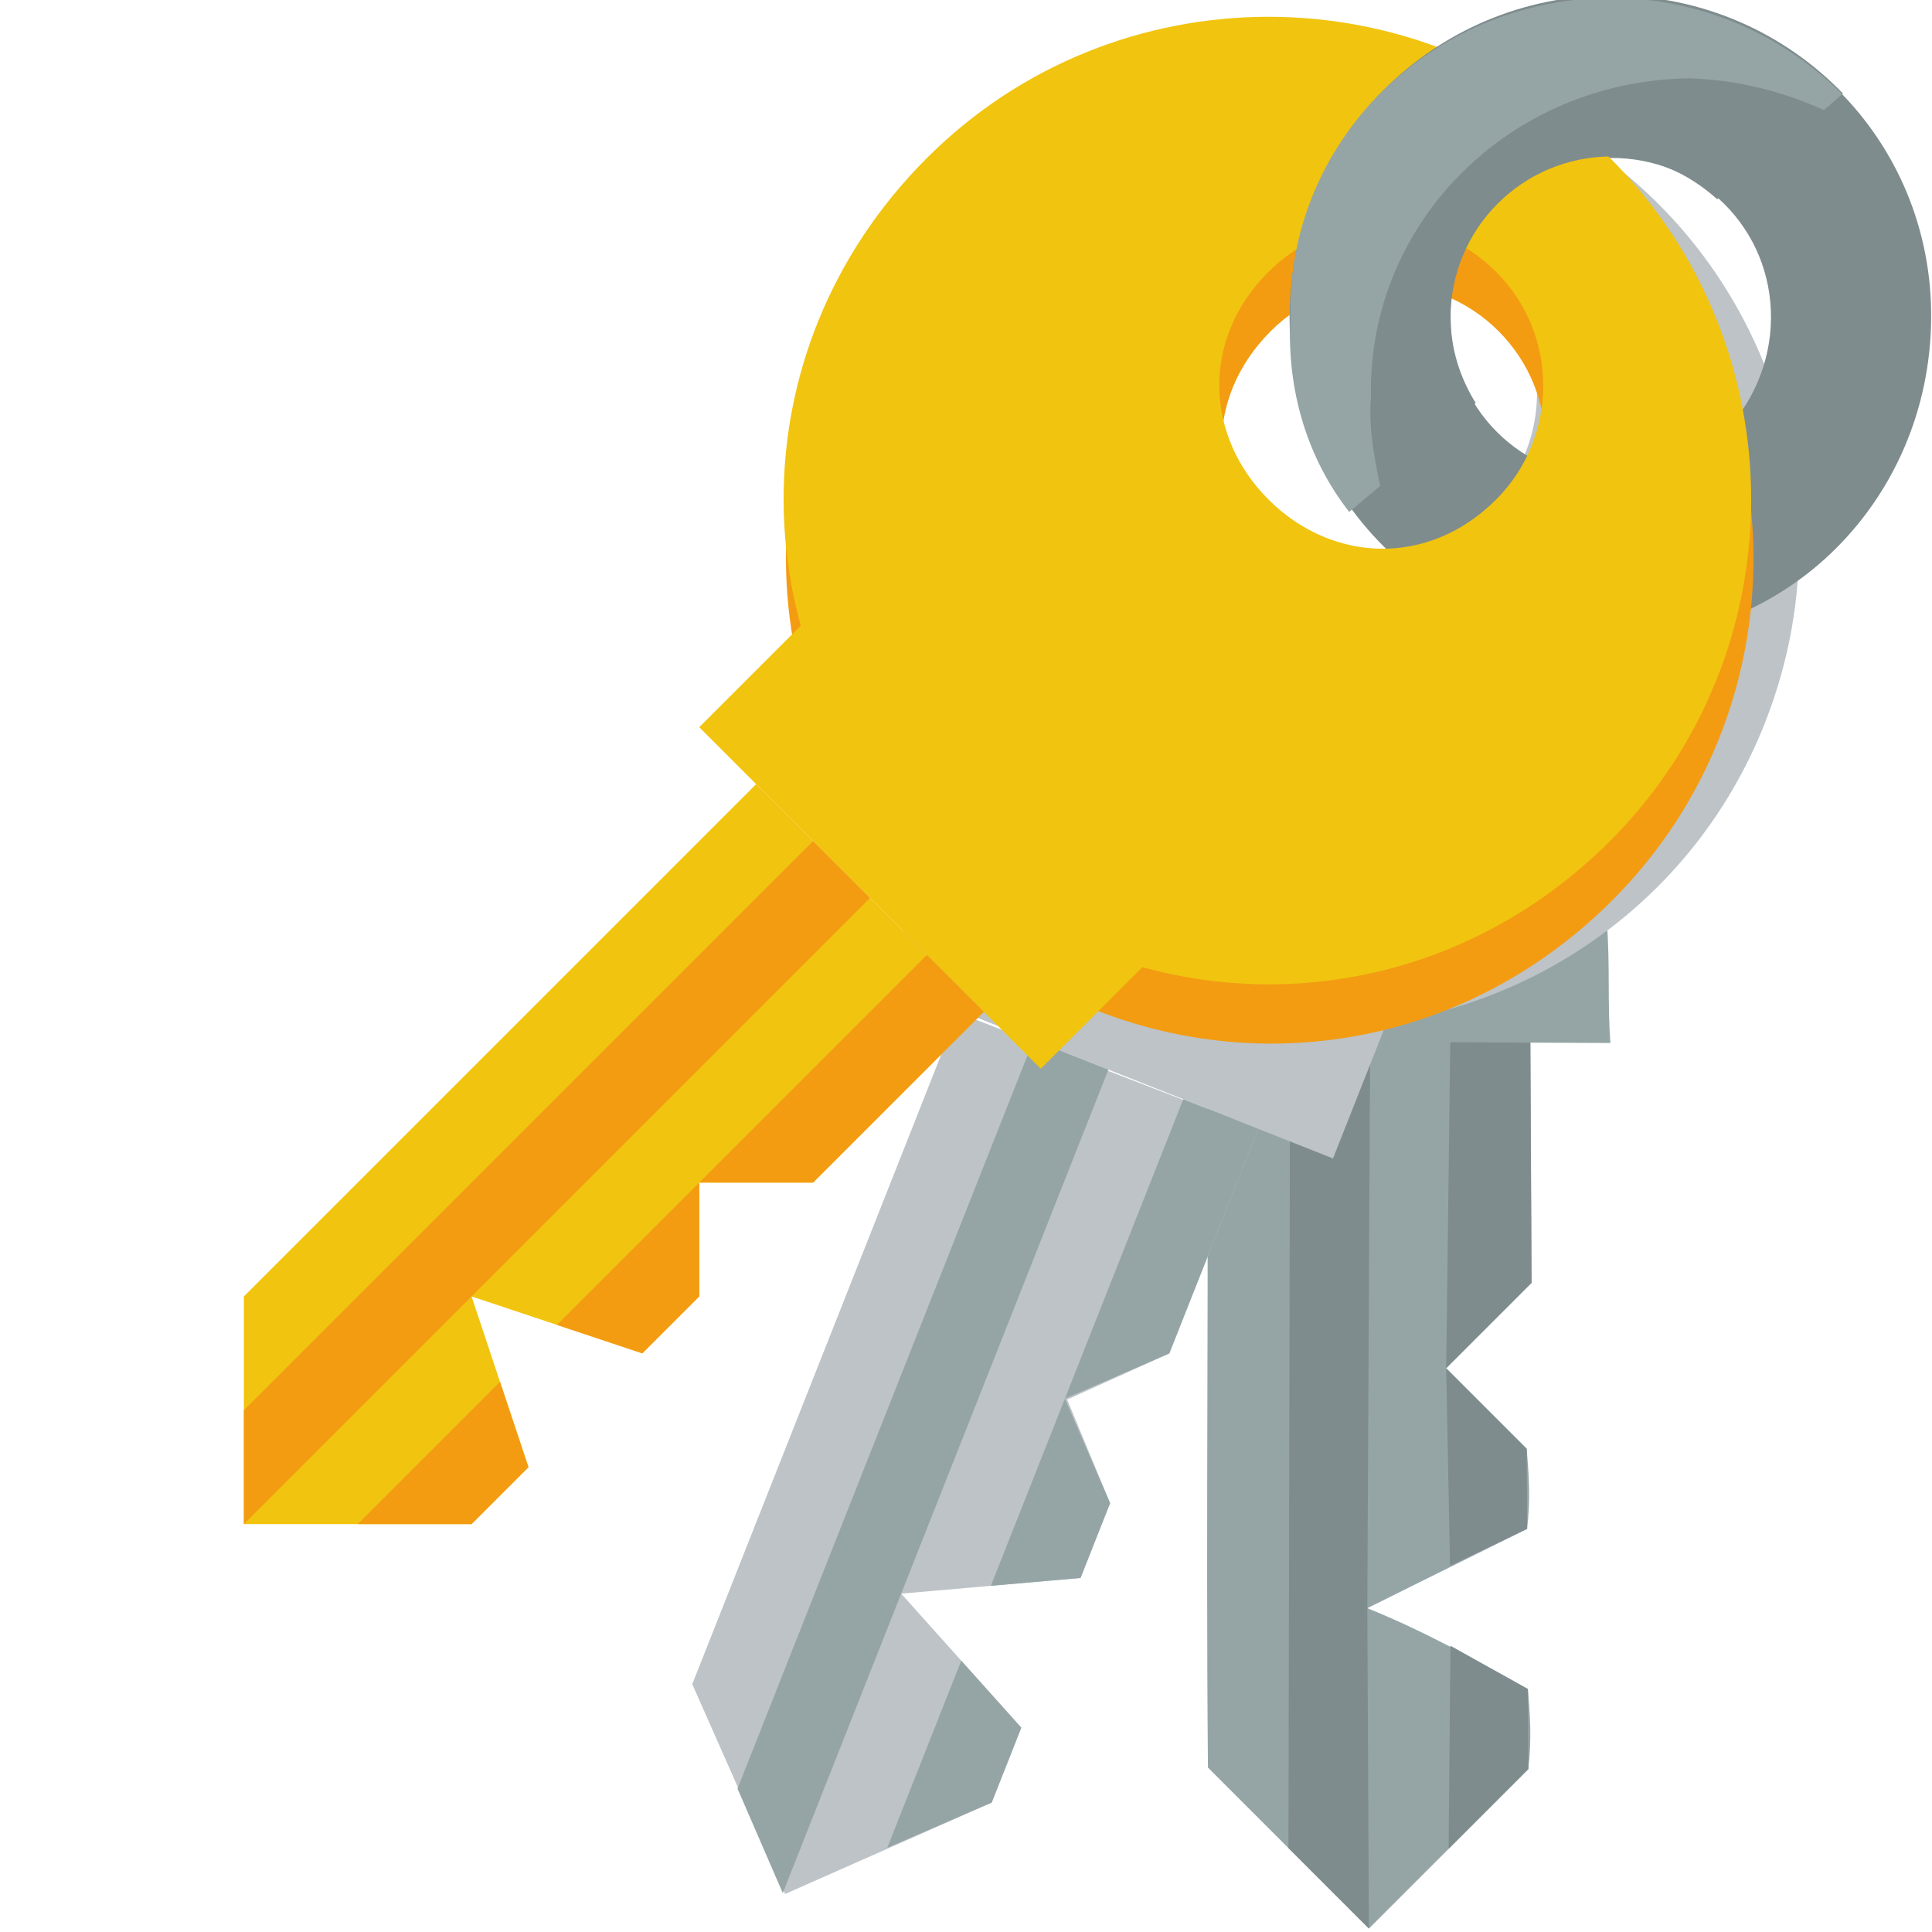
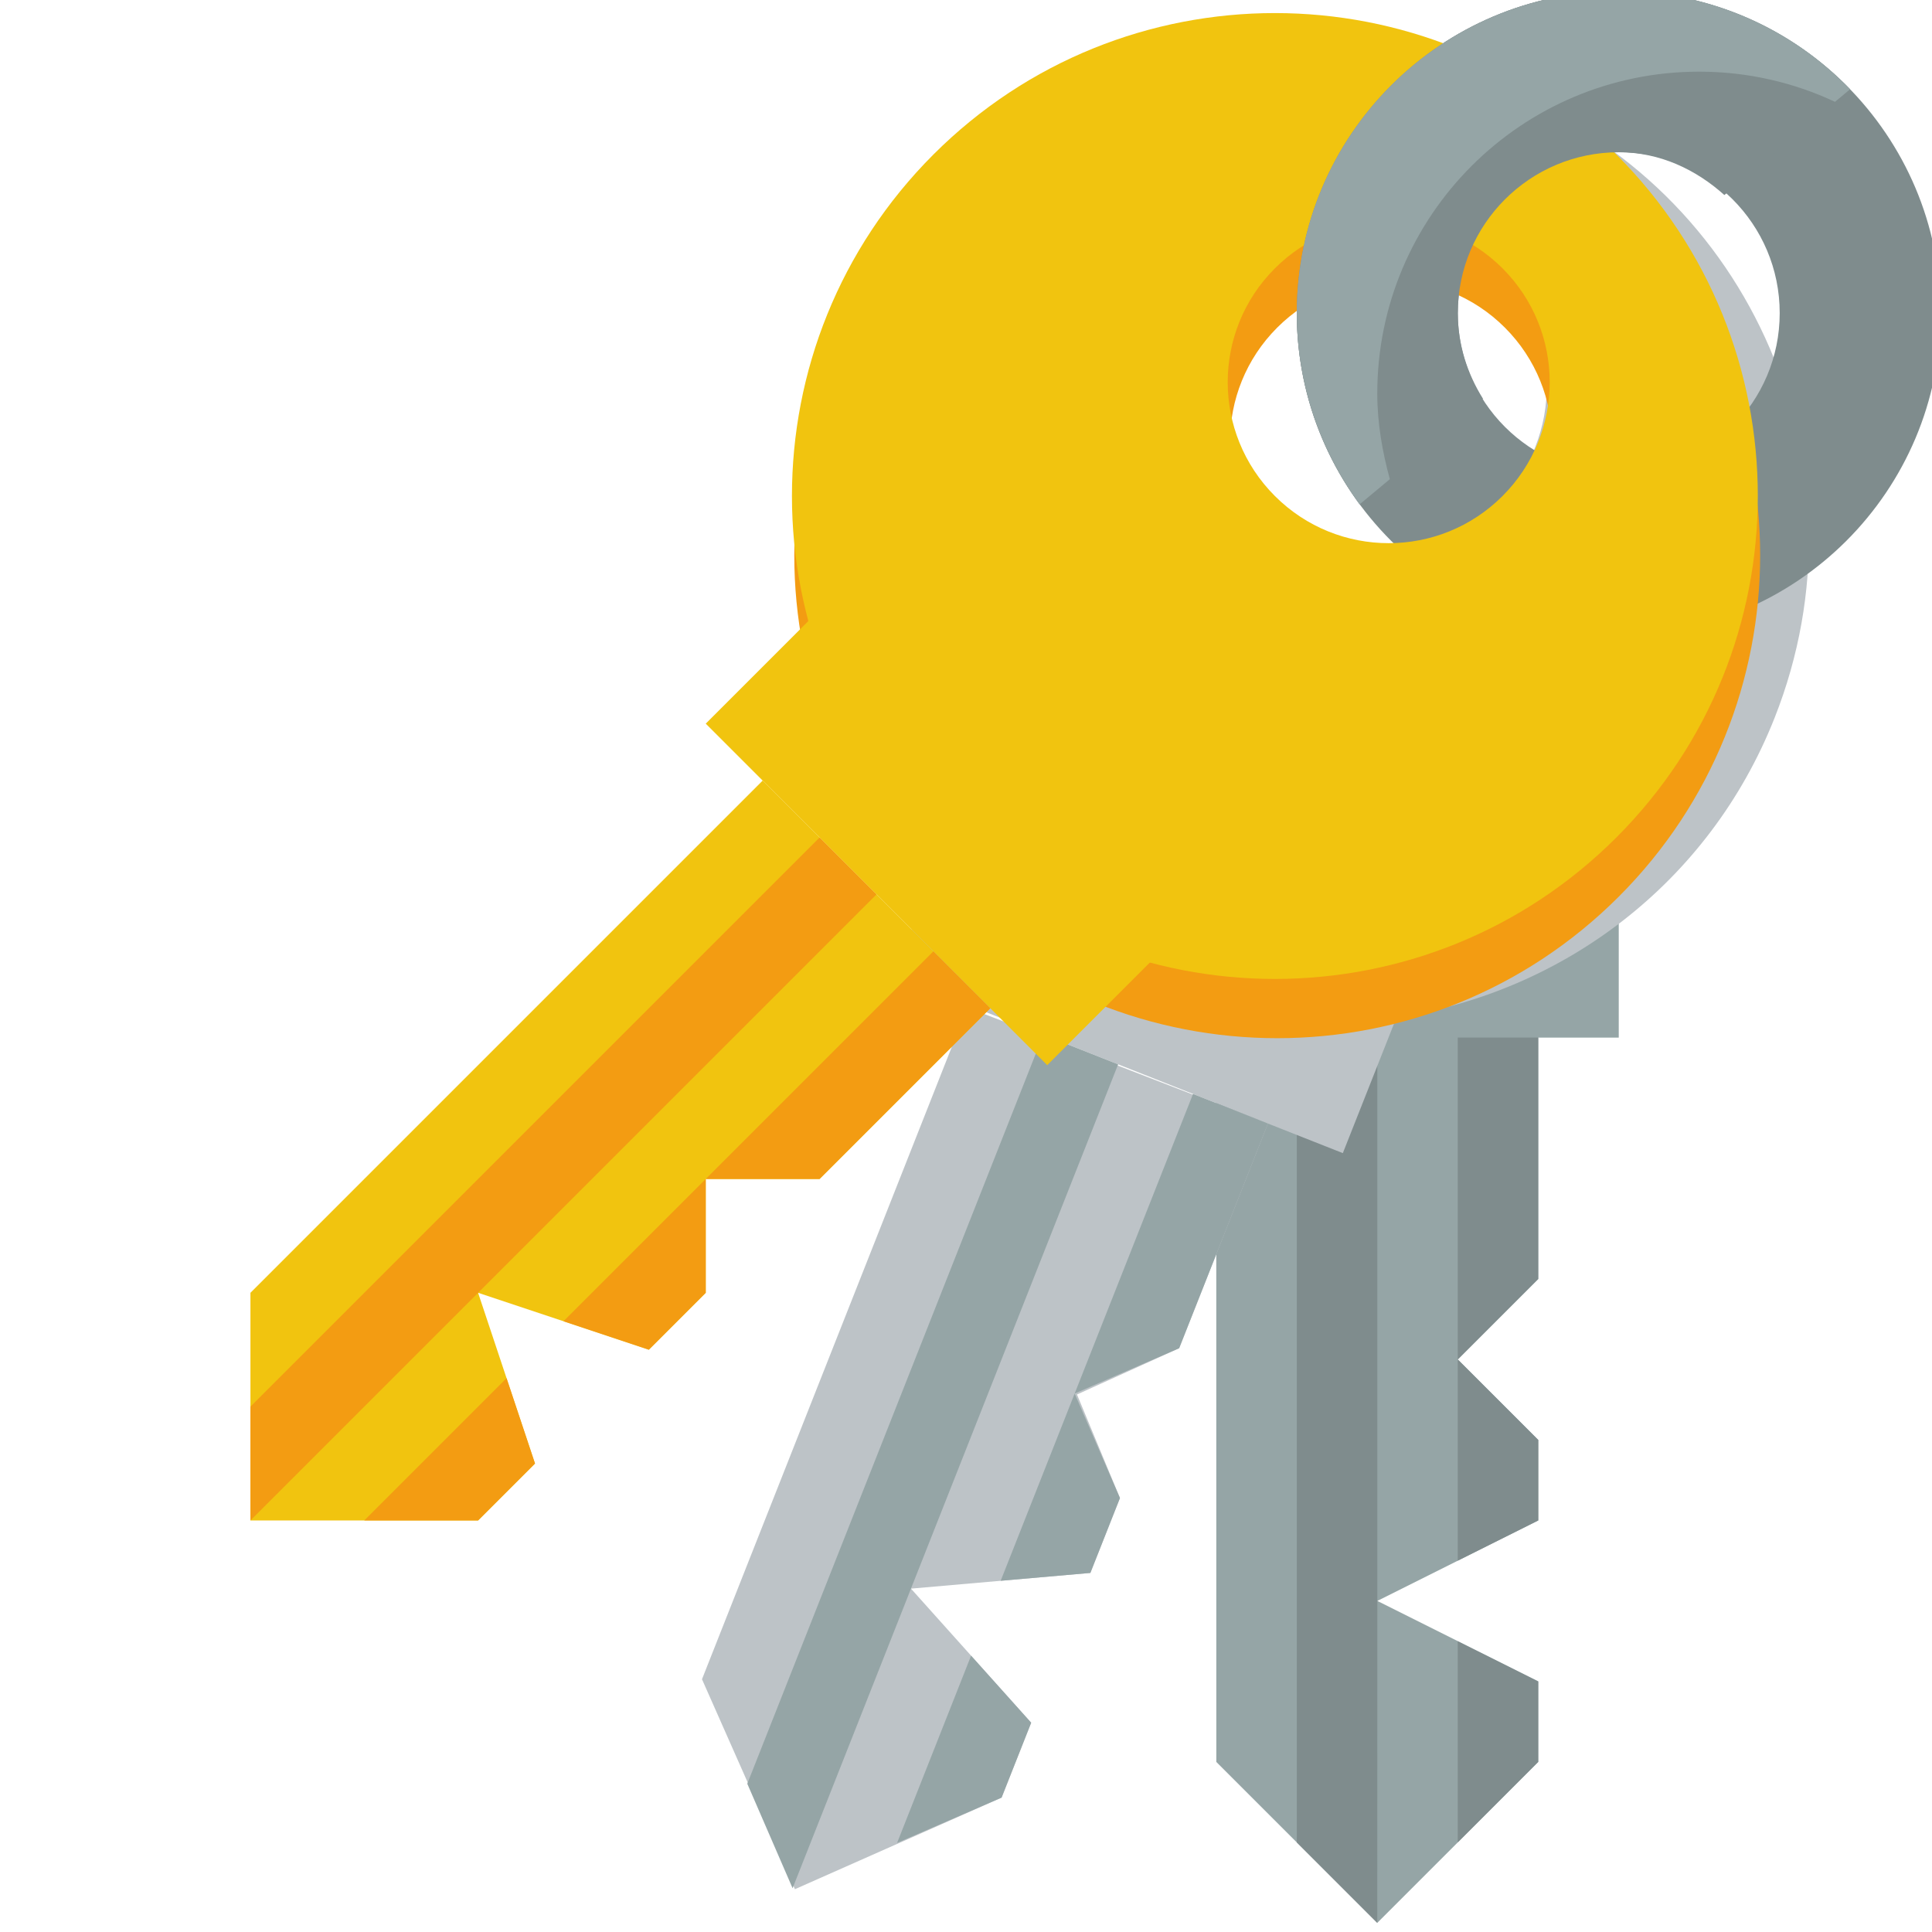
- <svg xmlns="http://www.w3.org/2000/svg" height="24" width="24" version="1.1">
-   <g transform="translate(0 -1028.4)">
-     <g transform="matrix(.70711 .70711 -.70711 .70711 740.06 298.16)">
-       <g transform="translate(-8.0163 10.97)">
-         <path d="m19.077 1026.9c0.353 0.4 0.707 0.7 1.061 1.1 1.414-1.5 2.828-2.9 4.242-4.3-0.353-0.3-0.707-0.7-1.06-1-1.415 1.4-2.829 2.8-4.243 4.2zm4.596-2.5c-1.061 0.8-2.121 1.7-3.182 2.5 2.239 2.2 4.478 4.5 6.718 6.7h2.828v-2.8c-0.236-0.3-0.471-0.5-0.707-0.7-0.707 0.2-1.414 0.4-2.121 0.7 0.235-0.7 0.471-1.4 0.707-2.1-0.236-0.3-0.472-0.5-0.707-0.7h-1.415v-1.5l-2.121-2.1z" fill="#95a5a6" />
-         <path fill="#7f8c8d" d="m22.966 1025.1 2.828 2.9v-1.5l-2.121-2.1-0.707 0.7zm2.828 2.9 1.768 1.7 0.354-1-0.707-0.7h-1.415zm2.475 2.4 1.768 1.8v-1.4l-0.707-0.7-1.061 0.3z" />
-         <path fill="#7f8c8d" d="m21.552 1026.5 7.071 7.1h1.414l-2.828-2.8-4.95-5-0.707 0.7z" />
-       </g>
-       <g transform="matrix(.92993 .36775 -.36775 .92993 351.28 91.205)">
-         <path d="m52.031-8c-1.657-0-3.195 0.664-4.281 1.75-1.086 1.086-1.75 2.593-1.75 4.25 0 2.214 1.219 4.151 3 5.188v1.812h5 1v-1.812c1.796-1.04 3-2.967 3-5.188 0-3.314-2.655-6-5.969-6zm1.969 13-4 0.031v8.969l2.031 2 1.969-2v-1l-2-1 2-1v-1l-0.969-1 0.969-1v-3zm-1.969-11c1.105 0 1.969 0.864 1.969 1.969s-0.895 2.031-2 2.031-2-0.895-2-2c0-0.552 0.232-1.044 0.594-1.406 0.362-0.362 0.885-0.594 1.437-0.594z" transform="matrix(.70711 -.70711 .70711 .70711 -6.9706 1039.6)" fill="#bdc3c7" />
-         <path d="m51 5v10l1 1v-4-7h-1zm2 0v4l1-1v-3h-1zm0 4v2.5l1-0.5v-1l-1-1zm0 3.5v2.5l1-1v-1l-1-0.5z" transform="matrix(.70711 -.70711 .70711 .70711 -6.9706 1039.6)" fill="#95a5a6" />
-       </g>
-       <path d="m7.172 1025.5c-1.562 1.6-1.562 4.1 0 5.6 1.562 1.6 4.094 1.6 5.656 0 1.563-1.5 1.563-4 0-5.6-1.562-1.6-4.094-1.6-5.656 0zm1.414 1.4c0.781-0.8 2.047-0.8 2.828 0s0.781 2.1 0 2.8c-0.781 0.8-2.047 0.8-2.828 0-0.781-0.7-0.781-2 0-2.8z" fill="#7f8c8d" />
-       <path d="m9.127 1027.4c-3.314 0-6 2.7-6 6 0 3.4 2.686 6 6 6 3.314 0 6-2.6 6-6 0-3.3-2.686-6-6-6zm0 2c1.105 0 2 0.9 2 2 0 1.2-0.895 2-2 2-1.105 0-2-0.8-2-2 0-1.1 0.895-2 2-2z" fill="#f39c12" />
-       <g fill="#f1c40f">
-         <path d="m8.586 1026.9c-3.314 0-6 2.7-6 6 0 3.4 2.686 6 6 6 3.313 0 6-2.6 6-6 0-3.3-2.687-6-6-6zm0 2c1.105 0 2 0.9 2 2 0 1.2-0.896 2-2 2s-2-0.8-2-2c0-1.1 0.895-2 2-2z" />
-         <rect height="2" width="6" y="1037.9" x="5.586" />
-         <path d="m6.586 1039.9v9l2 2 2-2v-1l-2-1 2-1v-1l-1-1 1-1v-3z" />
-       </g>
-       <path d="m9.586 1039.9v4l1-1v-3h-1zm0 4v2.5l1-0.5v-1l-1-1zm0 3.5v2.5l1-1v-1l-1-0.5z" fill="#f39c12" />
-       <path d="m7.586 1039.9v10l1 1v-4-7h-1z" fill="#f39c12" />
-       <path d="m20 0c-2.209 0-4 1.791-4 4 0 0.885 0.294 1.712 0.781 2.375l1.531-1.312c-0.192-0.307-0.312-0.673-0.312-1.062 0-1.105 0.895-2 2-2 0.511 0 0.959 0.215 1.312 0.531l1.563-1.312c-0.727-0.753-1.745-1.219-2.875-1.219z" transform="matrix(.70711 -.70711 .70711 .70711 -6.9706 1039.6)" fill="#7f8c8d" />
-       <path d="m7.172 1025.5c-1.562 1.6-1.562 4.1 0 5.6 0.626 0.7 1.419 1.1 2.232 1.2l0.044-0.5c-0.304-0.2-0.604-0.4-0.862-0.7-1.562-1.5-1.562-4 0-5.6 0.427-0.4 0.926-0.7 1.458-0.9l0.022-0.3c-1.046 0-2.096 0.4-2.894 1.2z" fill="#95a5a6" />
+ <svg xmlns="http://www.w3.org/2000/svg" width="24" height="24">
+   <g transform="matrix(.707 .707 -.707 .707 740.061 -730.203)">
+     <g>
+       <path d="M11.061 1037.867l1.061 1.061 4.243-4.243-1.061-1.061-4.243 4.243zm4.596-2.475l-3.182 2.475 6.718 6.717h2.828v-2.829l-.707-.707-2.121.707.707-2.121-.707-.707h-1.414v-1.414l-2.121-2.121z" fill="#95a5a6" />
+       <path d="M14.95 1036.099l2.828 2.828v-1.414l-2.121-2.121-.707.707zm2.828 2.828l1.768 1.768.354-1.061-.707-.707h-1.414zm2.475 2.475l1.768 1.768v-1.414l-.707-.707-1.061.354z" fill="#7f8c8d" />
+       <path d="M13.536 1037.513l7.071 7.071h1.414l-2.828-2.829-4.95-4.95-.707.707z" fill="#7f8c8d" />
    </g>
+     <g>
+       <path d="M7.057 1027.372c-1.521.659-2.669 1.881-3.234 3.31s-.574 3.077.085 4.598c.881 2.033 2.771 3.326 4.819 3.568l.721 1.664 4.59-1.99.918-.398-.721-1.664c1.235-1.67 1.573-3.917.689-5.956-1.319-3.042-4.825-4.451-7.867-3.132zm6.981 11.15l-3.66 1.621 3.57 8.233 2.661 1.028 1.011-2.62-.398-.918-2.234-.122 1.438-1.714-.398-.918-1.287-.532.491-1.304-1.194-2.754zm-6.185-9.314c1.014-.44 2.151.01 2.591 1.024.44 1.014-.014 2.221-1.028 2.661-1.014.44-2.192-.026-2.632-1.04-.22-.507-.203-1.051-.015-1.527s.576-.897 1.083-1.117z" fill="#bdc3c7" />
+       <path d="M11.284 1039.716l3.98 9.18 1.316.52-1.592-3.672-2.786-6.426-.918.398zm1.836-.796l1.592 3.672.52-1.316-1.194-2.754-.918.398zm1.592 3.672l.995 2.295.719-.857-.398-.918-1.316-.52zm1.393 3.213l.995 2.295.52-1.316-.398-.918-1.117-.061z" fill="#95a5a6" />
+     </g>
+     <path d="M7.172 1025.492c-1.562 1.562-1.562 4.095 0 5.657 1.562 1.562 4.095 1.562 5.657 0 1.562-1.562 1.562-4.095 0-5.657-1.562-1.562-4.095-1.562-5.657 0zm1.414 1.414c.781-.781 2.047-.781 2.828 0 .781.781.781 2.047 0 2.828-.781.781-2.047.781-2.828 0-.781-.781-.781-2.047 0-2.828z" fill="#7f8c8d" />
+     <path d="M9.127 1027.448c-3.314 0-6 2.686-6 6s2.686 6 6 6 6-2.686 6-6-2.686-6-6-6zm0 2c1.105 0 2 .895 2 2s-.895 2-2 2-2-.895-2-2 .895-2 2-2z" fill="#f39c12" />
+     <path d="M8.586 1026.948c-3.314 0-6 2.686-6 6s2.686 6 6 6 6-2.686 6-6-2.686-6-6-6zm0 2c1.105 0 2 .895 2 2s-.895 2-2 2-2-.895-2-2 .895-2 2-2z" fill="#f1c40f" />
+     <rect y="1037.948" x="5.586" height="2" width="6" fill="#f1c40f" />
+     <path d="M6.586 1039.948v9l2 2 2-2v-1l-2-1 2-1v-1l-1-1 1-1v-3z" fill="#f1c40f" />
+     <path d="M9.586 1039.948v4l1-1v-3h-1zm0 4v2.5l1-.5v-1l-1-1zm0 3.5v2.5l1-1v-1l-1-.5z" fill="#f39c12" />
+     <path d="M7.586 1039.948v10l1 1v-11h-1z" fill="#f39c12" />
+     <path d="M7.172 1025.492c-1.562 1.562-1.562 4.095 0 5.657.626.626 1.419 1.003 2.232 1.127l.155-2.011c-.354-.081-.697-.255-.972-.53-.781-.781-.781-2.047 0-2.828.362-.362.83-.526 1.304-.552l.177-2.033c-1.047-.018-2.096.372-2.895 1.171z" fill="#7f8c8d" />
+     <path d="M7.172 1025.492c-1.562 1.562-1.562 4.095 0 5.657.626.626 1.419 1.003 2.232 1.127l.044-.486c-.304-.173-.604-.383-.862-.641-1.562-1.562-1.562-4.095 0-5.657.427-.427.926-.735 1.458-.928l.022-.243c-1.047-.018-2.096.372-2.895 1.171z" fill="#95a5a6" />
  </g>
</svg>
